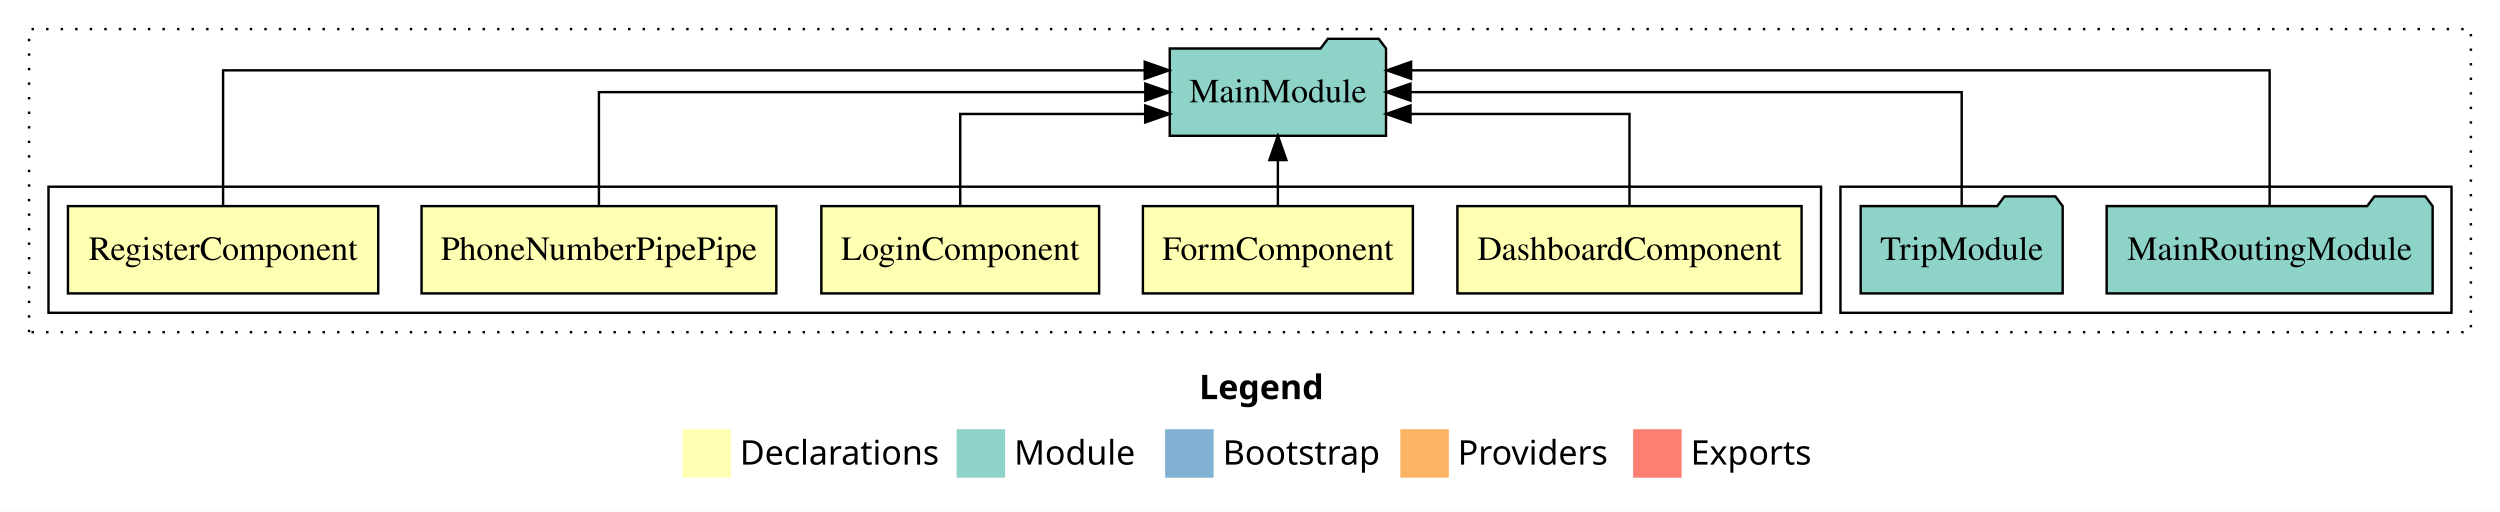
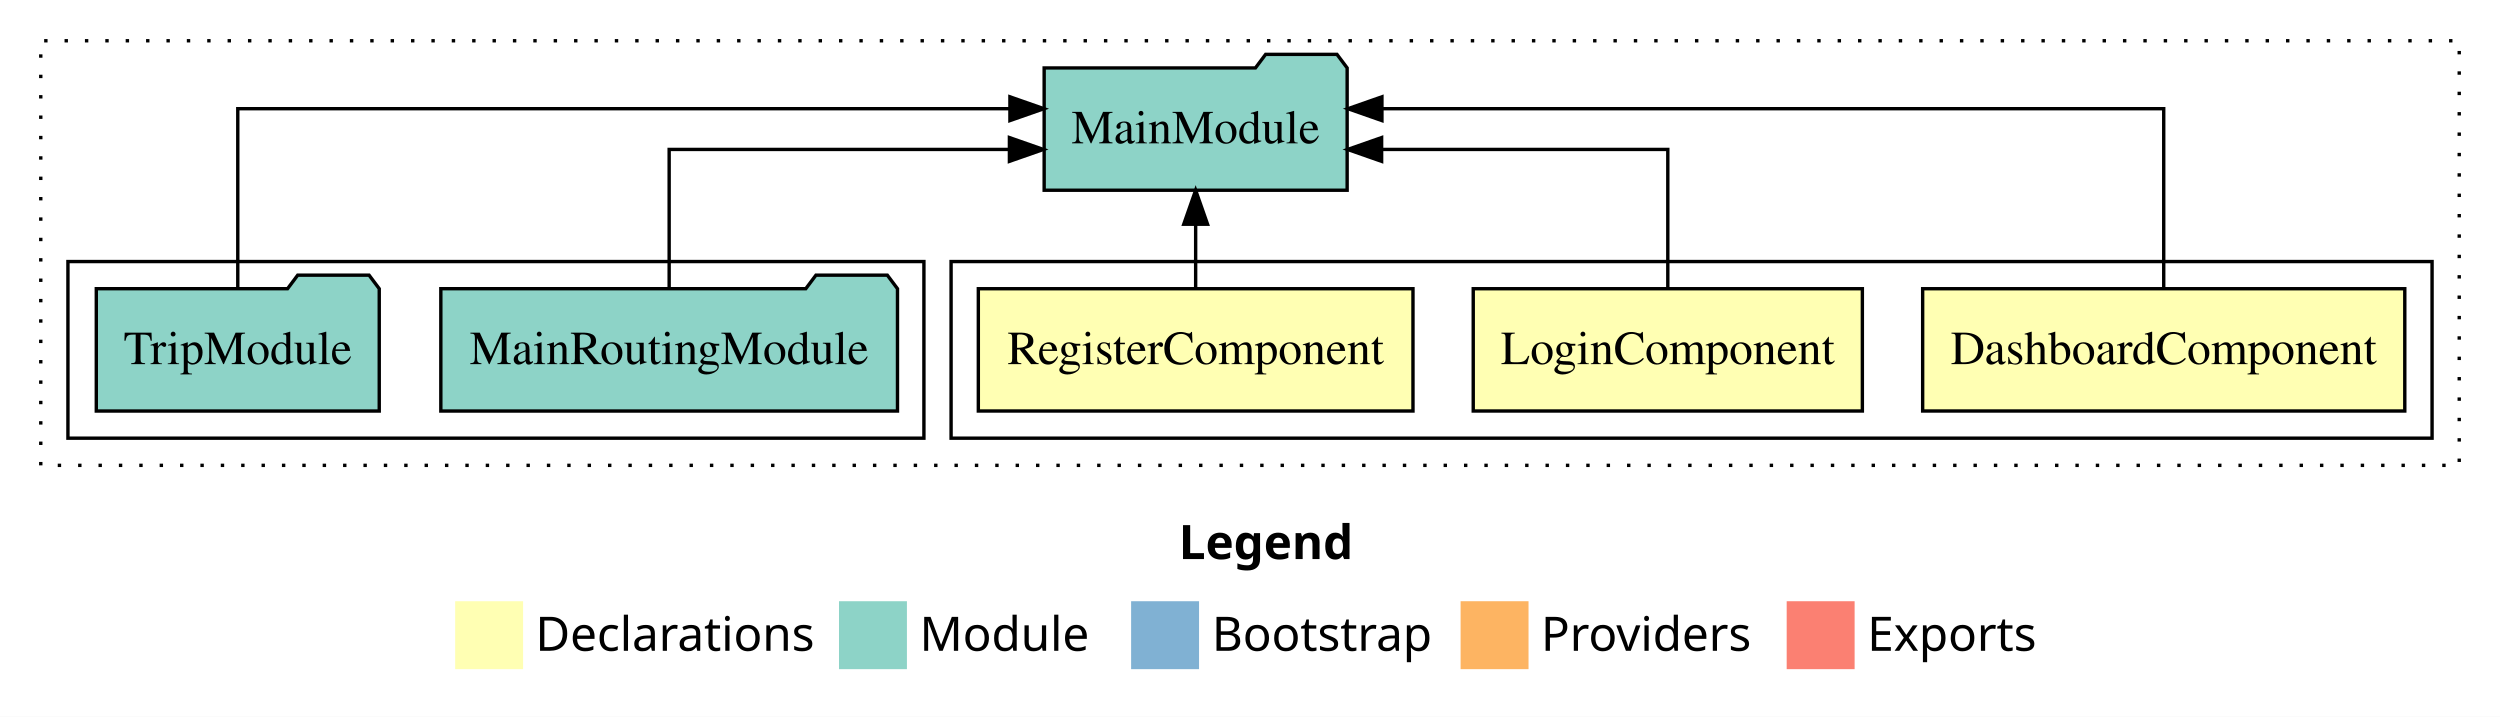
- <svg xmlns="http://www.w3.org/2000/svg" width="1031pt" height="211pt" viewBox="0.00 0.00 1031.00 211.00">
+ <svg xmlns="http://www.w3.org/2000/svg" width="736pt" height="211pt" viewBox="0.00 0.00 736.00 211.00">
  <g id="graph0" class="graph" transform="scale(1 1) rotate(0) translate(4 207)">
-     <polygon fill="white" stroke="transparent" points="-4,4 -4,-207 1027,-207 1027,4 -4,4" />
-     <text text-anchor="start" x="490.51" y="-42.4" font-family="Times-12" font-weight="bold" font-size="14.00">Legend</text>
-     <polygon fill="#ffffb3" stroke="transparent" points="277.5,-10 277.5,-30 297.5,-30 297.5,-10 277.5,-10" />
-     <text text-anchor="start" x="301.13" y="-15.4" font-family="Times-12" font-size="14.00">  Declarations</text>
-     <polygon fill="#8dd3c7" stroke="transparent" points="390.5,-10 390.5,-30 410.5,-30 410.5,-10 390.5,-10" />
-     <text text-anchor="start" x="414.23" y="-15.4" font-family="Times-12" font-size="14.00">  Module</text>
-     <polygon fill="#80b1d3" stroke="transparent" points="476.5,-10 476.5,-30 496.5,-30 496.5,-10 476.5,-10" />
-     <text text-anchor="start" x="500.28" y="-15.4" font-family="Times-12" font-size="14.00">  Bootstrap</text>
-     <polygon fill="#fdb462" stroke="transparent" points="573.5,-10 573.5,-30 593.5,-30 593.5,-10 573.5,-10" />
-     <text text-anchor="start" x="597.17" y="-15.4" font-family="Times-12" font-size="14.00">  Providers</text>
-     <polygon fill="#fb8072" stroke="transparent" points="669.5,-10 669.5,-30 689.5,-30 689.5,-10 669.5,-10" />
-     <text text-anchor="start" x="693.23" y="-15.4" font-family="Times-12" font-size="14.00">  Exports</text>
+     <polygon fill="white" stroke="transparent" points="-4,4 -4,-207 732,-207 732,4 -4,4" />
+     <text text-anchor="start" x="343.01" y="-42.4" font-family="Times-12" font-weight="bold" font-size="14.00">Legend</text>
+     <polygon fill="#ffffb3" stroke="transparent" points="130,-10 130,-30 150,-30 150,-10 130,-10" />
+     <text text-anchor="start" x="153.63" y="-15.4" font-family="Times-12" font-size="14.00">  Declarations</text>
+     <polygon fill="#8dd3c7" stroke="transparent" points="243,-10 243,-30 263,-30 263,-10 243,-10" />
+     <text text-anchor="start" x="266.73" y="-15.4" font-family="Times-12" font-size="14.00">  Module</text>
+     <polygon fill="#80b1d3" stroke="transparent" points="329,-10 329,-30 349,-30 349,-10 329,-10" />
+     <text text-anchor="start" x="352.78" y="-15.4" font-family="Times-12" font-size="14.00">  Bootstrap</text>
+     <polygon fill="#fdb462" stroke="transparent" points="426,-10 426,-30 446,-30 446,-10 426,-10" />
+     <text text-anchor="start" x="449.67" y="-15.4" font-family="Times-12" font-size="14.00">  Providers</text>
+     <polygon fill="#fb8072" stroke="transparent" points="522,-10 522,-30 542,-30 542,-10 522,-10" />
+     <text text-anchor="start" x="545.73" y="-15.4" font-family="Times-12" font-size="14.00">  Exports</text>
    <g id="clust1" class="cluster">
-       <polygon fill="none" stroke="black" stroke-dasharray="1,5" points="8,-70 8,-195 1015,-195 1015,-70 8,-70" />
-     </g>
-     <g id="clust8" class="cluster">
-       <polygon fill="none" stroke="black" points="755,-78 755,-130 1007,-130 1007,-78 755,-78" />
+       <polygon fill="none" stroke="black" stroke-dasharray="1,5" points="8,-70 8,-195 720,-195 720,-70 8,-70" />
    </g>
    <g id="clust2" class="cluster">
-       <polygon fill="none" stroke="black" points="16,-78 16,-130 747,-130 747,-78 16,-78" />
+       <polygon fill="none" stroke="black" points="276,-78 276,-130 712,-130 712,-78 276,-78" />
+     </g>
+     <g id="clust6" class="cluster">
+       <polygon fill="none" stroke="black" points="16,-78 16,-130 268,-130 268,-78 16,-78" />
    </g>
    <g id="node1" class="node">
-       <polygon fill="#ffffb3" stroke="black" points="738.97,-122 597.03,-122 597.03,-86 738.97,-86 738.97,-122" />
-       <text text-anchor="middle" x="668" y="-99.8" font-family="Times,serif" font-size="14.00">DashboardComponent</text>
+       <polygon fill="#ffffb3" stroke="black" points="703.97,-122 562.03,-122 562.03,-86 703.97,-86 703.97,-122" />
+       <text text-anchor="middle" x="633" y="-99.8" font-family="Times,serif" font-size="14.00">DashboardComponent</text>
+     </g>
+     <g id="node4" class="node">
+       <polygon fill="#8dd3c7" stroke="black" points="392.6,-187 389.6,-191 368.6,-191 365.6,-187 303.4,-187 303.4,-151 392.6,-151 392.6,-187" />
+       <text text-anchor="middle" x="348" y="-164.8" font-family="Times,serif" font-size="14.00">MainModule</text>
+     </g>
+     <g id="edge1" class="edge">
+       <path fill="none" stroke="black" d="M633,-122.28C633,-143.32 633,-175 633,-175 633,-175 402.84,-175 402.84,-175" />
+       <polygon fill="black" stroke="black" points="402.84,-171.5 392.84,-175 402.84,-178.5 402.84,-171.5" />
+     </g>
+     <g id="node2" class="node">
+       <polygon fill="#ffffb3" stroke="black" points="544.28,-122 429.72,-122 429.72,-86 544.28,-86 544.28,-122" />
+       <text text-anchor="middle" x="487" y="-99.8" font-family="Times,serif" font-size="14.00">LoginComponent</text>
+     </g>
+     <g id="edge2" class="edge">
+       <path fill="none" stroke="black" d="M487,-122.02C487,-139.37 487,-163 487,-163 487,-163 402.75,-163 402.75,-163" />
+       <polygon fill="black" stroke="black" points="402.75,-159.5 392.75,-163 402.75,-166.5 402.75,-159.5" />
+     </g>
+     <g id="node3" class="node">
+       <polygon fill="#ffffb3" stroke="black" points="411.98,-122 284.02,-122 284.02,-86 411.98,-86 411.98,-122" />
+       <text text-anchor="middle" x="348" y="-99.8" font-family="Times,serif" font-size="14.00">RegisterComponent</text>
+     </g>
+     <g id="edge3" class="edge">
+       <path fill="none" stroke="black" d="M348,-122.11C348,-122.11 348,-140.99 348,-140.99" />
+       <polygon fill="black" stroke="black" points="344.5,-140.99 348,-150.99 351.5,-140.99 344.5,-140.99" />
+     </g>
+     <g id="node5" class="node">
+       <polygon fill="#8dd3c7" stroke="black" points="260.22,-122 257.22,-126 236.22,-126 233.22,-122 125.78,-122 125.78,-86 260.22,-86 260.22,-122" />
+       <text text-anchor="middle" x="193" y="-99.8" font-family="Times,serif" font-size="14.00">MainRoutingModule</text>
+     </g>
+     <g id="edge4" class="edge">
+       <path fill="none" stroke="black" d="M193,-122.02C193,-139.37 193,-163 193,-163 193,-163 293.17,-163 293.17,-163" />
+       <polygon fill="black" stroke="black" points="293.17,-166.5 303.17,-163 293.17,-159.5 293.17,-166.5" />
    </g>
    <g id="node6" class="node">
-       <polygon fill="#8dd3c7" stroke="black" points="567.6,-187 564.6,-191 543.6,-191 540.6,-187 478.4,-187 478.4,-151 567.6,-151 567.6,-187" />
-       <text text-anchor="middle" x="523" y="-164.8" font-family="Times,serif" font-size="14.00">MainModule</text>
-     </g>
-     <g id="edge1" class="edge">
-       <path fill="none" stroke="black" d="M668,-122.03C668,-138.4 668,-160 668,-160 668,-160 577.69,-160 577.69,-160" />
-       <polygon fill="black" stroke="black" points="577.69,-156.5 567.69,-160 577.69,-163.5 577.69,-156.5" />
-     </g>
-     <g id="node2" class="node">
-       <polygon fill="#ffffb3" stroke="black" points="578.67,-122 467.33,-122 467.33,-86 578.67,-86 578.67,-122" />
-       <text text-anchor="middle" x="523" y="-99.8" font-family="Times,serif" font-size="14.00">FormComponent</text>
-     </g>
-     <g id="edge2" class="edge">
-       <path fill="none" stroke="black" d="M523,-122.11C523,-122.11 523,-140.99 523,-140.99" />
-       <polygon fill="black" stroke="black" points="519.5,-140.99 523,-150.99 526.5,-140.99 519.5,-140.99" />
-     </g>
-     <g id="node3" class="node">
-       <polygon fill="#ffffb3" stroke="black" points="449.28,-122 334.72,-122 334.72,-86 449.28,-86 449.28,-122" />
-       <text text-anchor="middle" x="392" y="-99.8" font-family="Times,serif" font-size="14.00">LoginComponent</text>
-     </g>
-     <g id="edge3" class="edge">
-       <path fill="none" stroke="black" d="M392,-122.03C392,-138.4 392,-160 392,-160 392,-160 468.28,-160 468.28,-160" />
-       <polygon fill="black" stroke="black" points="468.28,-163.5 478.28,-160 468.28,-156.5 468.28,-163.5" />
-     </g>
-     <g id="node4" class="node">
-       <polygon fill="#ffffb3" stroke="black" points="316.15,-122 169.85,-122 169.85,-86 316.15,-86 316.15,-122" />
-       <text text-anchor="middle" x="243" y="-99.8" font-family="Times,serif" font-size="14.00">PhoneNumberPipePipe</text>
-     </g>
-     <g id="edge4" class="edge">
-       <path fill="none" stroke="black" d="M243,-122.11C243,-141.34 243,-169 243,-169 243,-169 468.32,-169 468.32,-169" />
-       <polygon fill="black" stroke="black" points="468.32,-172.5 478.32,-169 468.32,-165.5 468.32,-172.5" />
-     </g>
-     <g id="node5" class="node">
-       <polygon fill="#ffffb3" stroke="black" points="151.98,-122 24.02,-122 24.02,-86 151.98,-86 151.98,-122" />
-       <text text-anchor="middle" x="88" y="-99.8" font-family="Times,serif" font-size="14.00">RegisterComponent</text>
+       <polygon fill="#8dd3c7" stroke="black" points="107.65,-122 104.65,-126 83.65,-126 80.65,-122 24.35,-122 24.35,-86 107.65,-86 107.65,-122" />
+       <text text-anchor="middle" x="66" y="-99.8" font-family="Times,serif" font-size="14.00">TripModule</text>
    </g>
    <g id="edge5" class="edge">
-       <path fill="none" stroke="black" d="M88,-122.29C88,-144.21 88,-178 88,-178 88,-178 468.09,-178 468.09,-178" />
-       <polygon fill="black" stroke="black" points="468.09,-181.5 478.09,-178 468.09,-174.5 468.09,-181.5" />
-     </g>
-     <g id="node7" class="node">
-       <polygon fill="#8dd3c7" stroke="black" points="999.22,-122 996.22,-126 975.22,-126 972.22,-122 864.78,-122 864.78,-86 999.22,-86 999.22,-122" />
-       <text text-anchor="middle" x="932" y="-99.8" font-family="Times,serif" font-size="14.00">MainRoutingModule</text>
-     </g>
-     <g id="edge6" class="edge">
-       <path fill="none" stroke="black" d="M932,-122.29C932,-144.21 932,-178 932,-178 932,-178 577.94,-178 577.94,-178" />
-       <polygon fill="black" stroke="black" points="577.94,-174.5 567.94,-178 577.94,-181.5 577.94,-174.5" />
-     </g>
-     <g id="node8" class="node">
-       <polygon fill="#8dd3c7" stroke="black" points="846.65,-122 843.65,-126 822.65,-126 819.65,-122 763.35,-122 763.35,-86 846.65,-86 846.65,-122" />
-       <text text-anchor="middle" x="805" y="-99.8" font-family="Times,serif" font-size="14.00">TripModule</text>
-     </g>
-     <g id="edge7" class="edge">
-       <path fill="none" stroke="black" d="M805,-122.11C805,-141.34 805,-169 805,-169 805,-169 577.68,-169 577.68,-169" />
-       <polygon fill="black" stroke="black" points="577.68,-165.5 567.68,-169 577.68,-172.5 577.68,-165.5" />
+       <path fill="none" stroke="black" d="M66,-122.28C66,-143.32 66,-175 66,-175 66,-175 293.32,-175 293.32,-175" />
+       <polygon fill="black" stroke="black" points="293.32,-178.5 303.32,-175 293.32,-171.5 293.32,-178.5" />
    </g>
  </g>
</svg>
